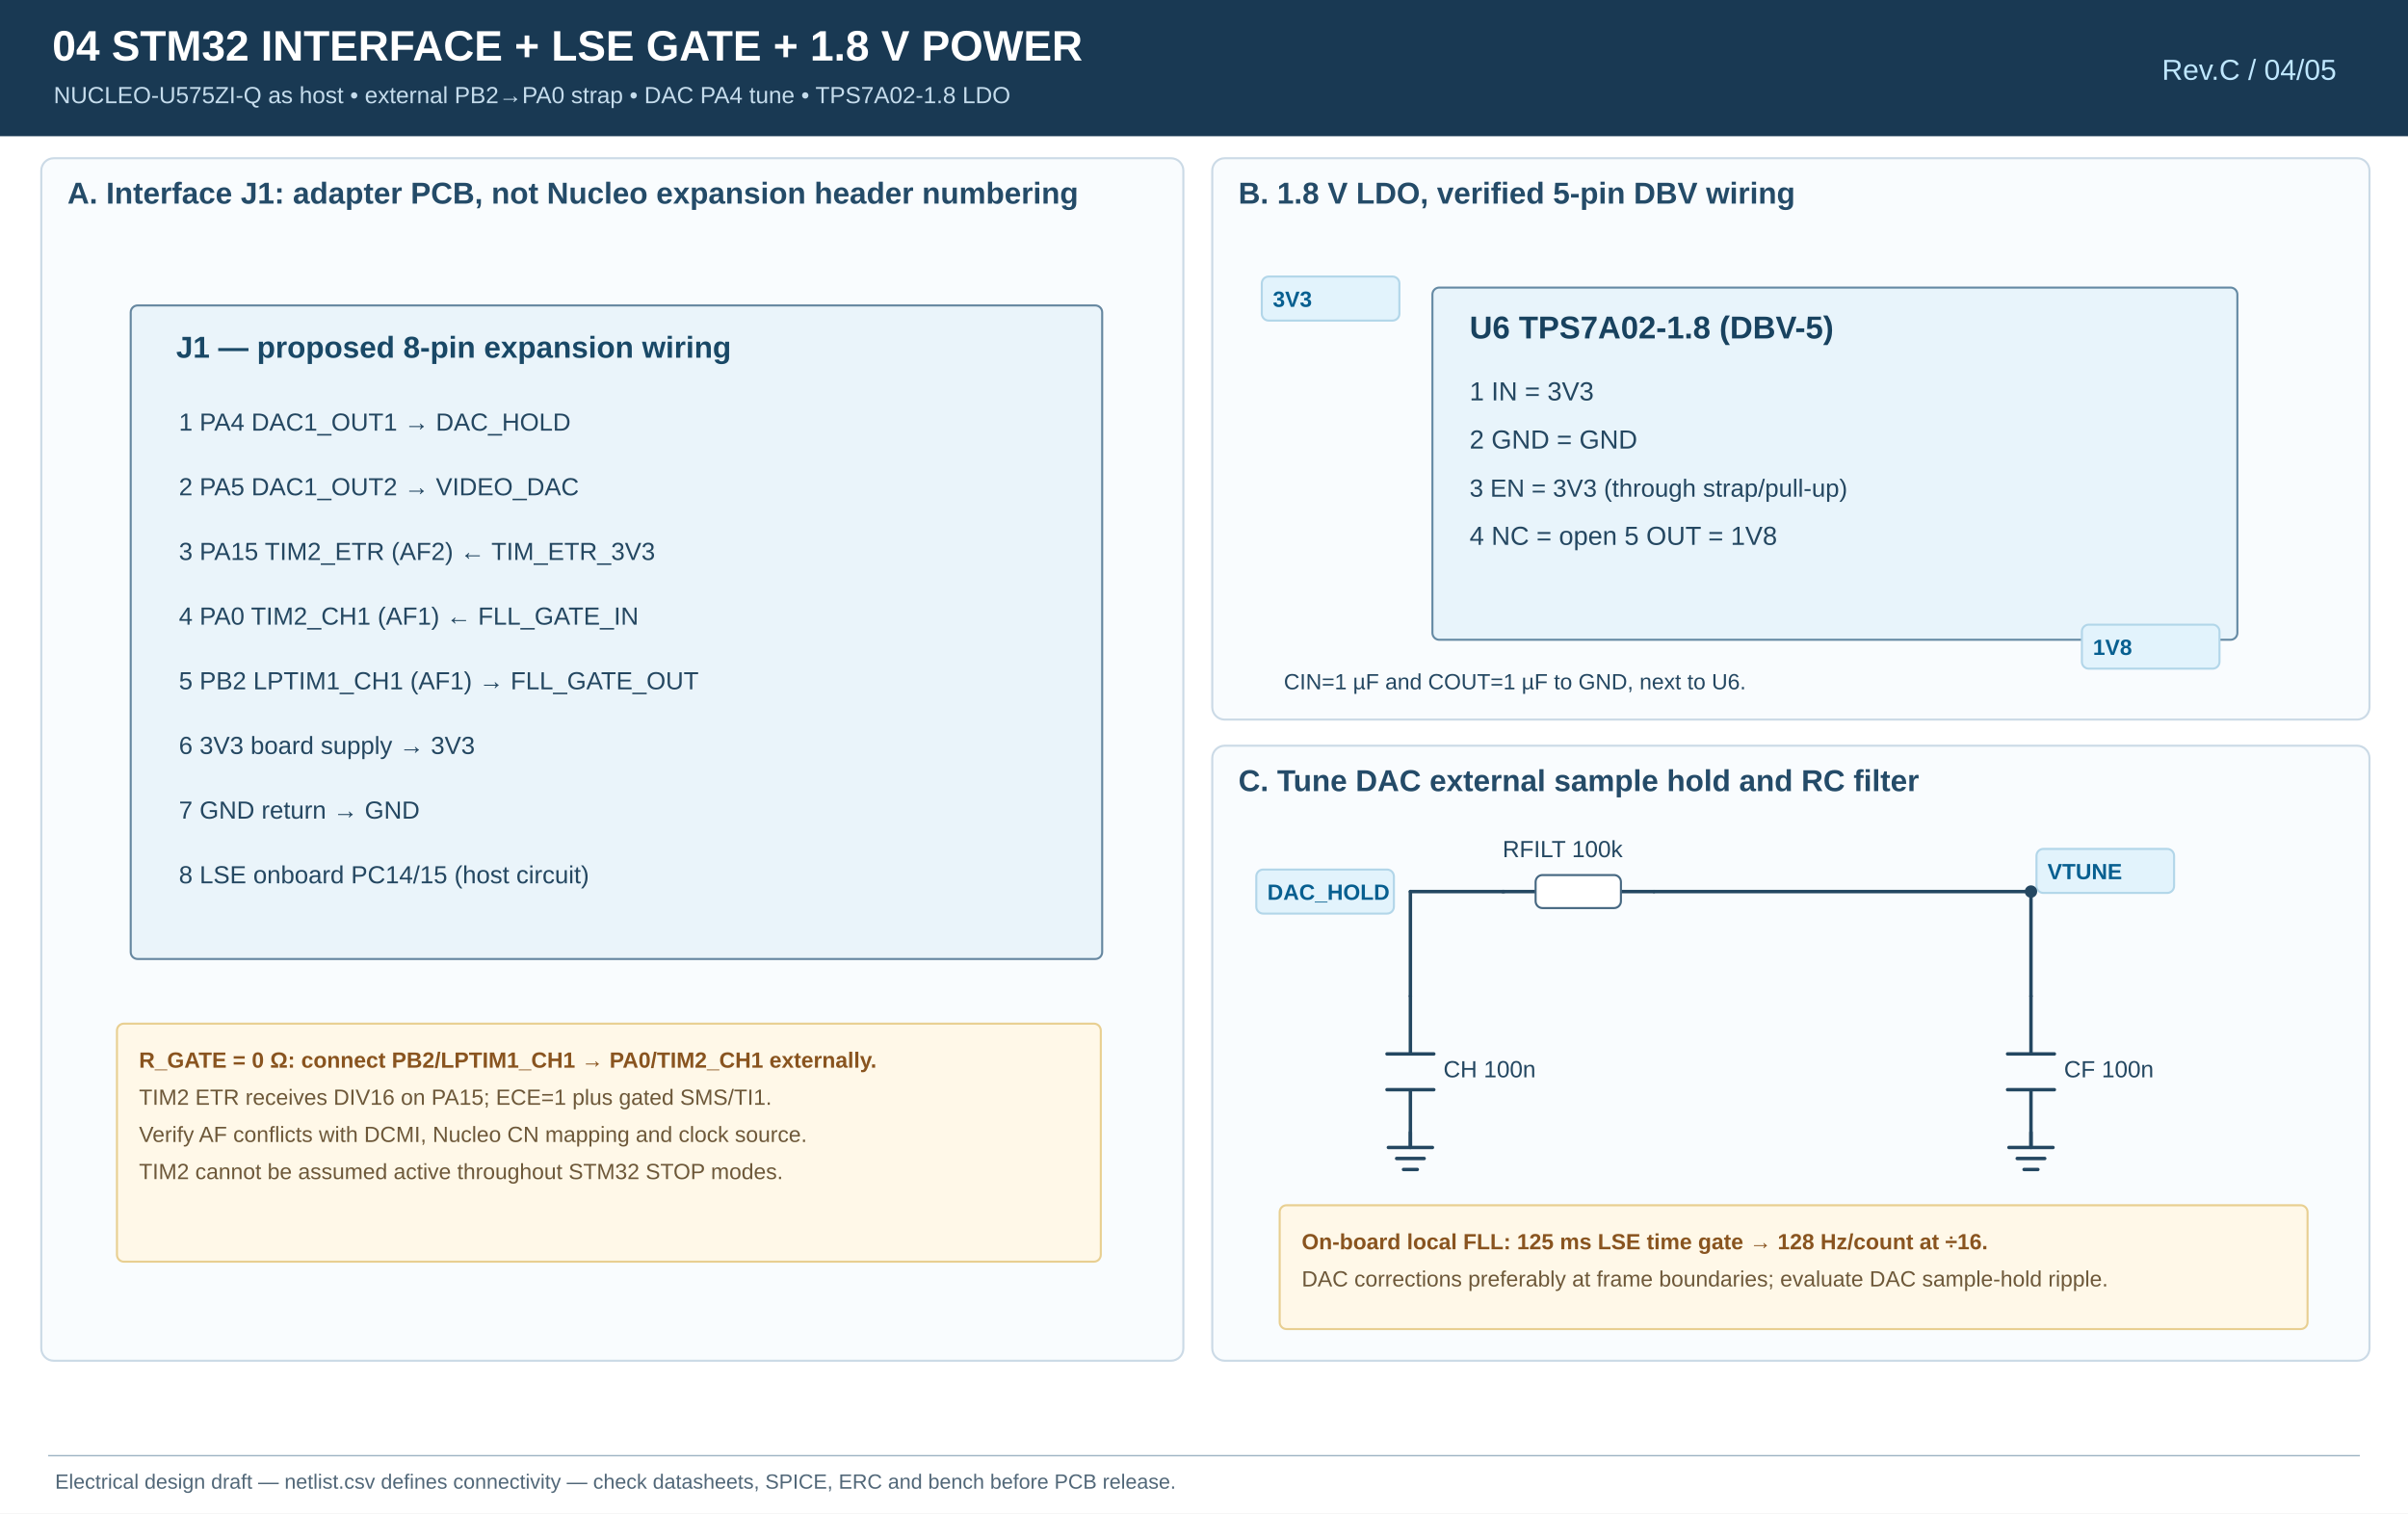
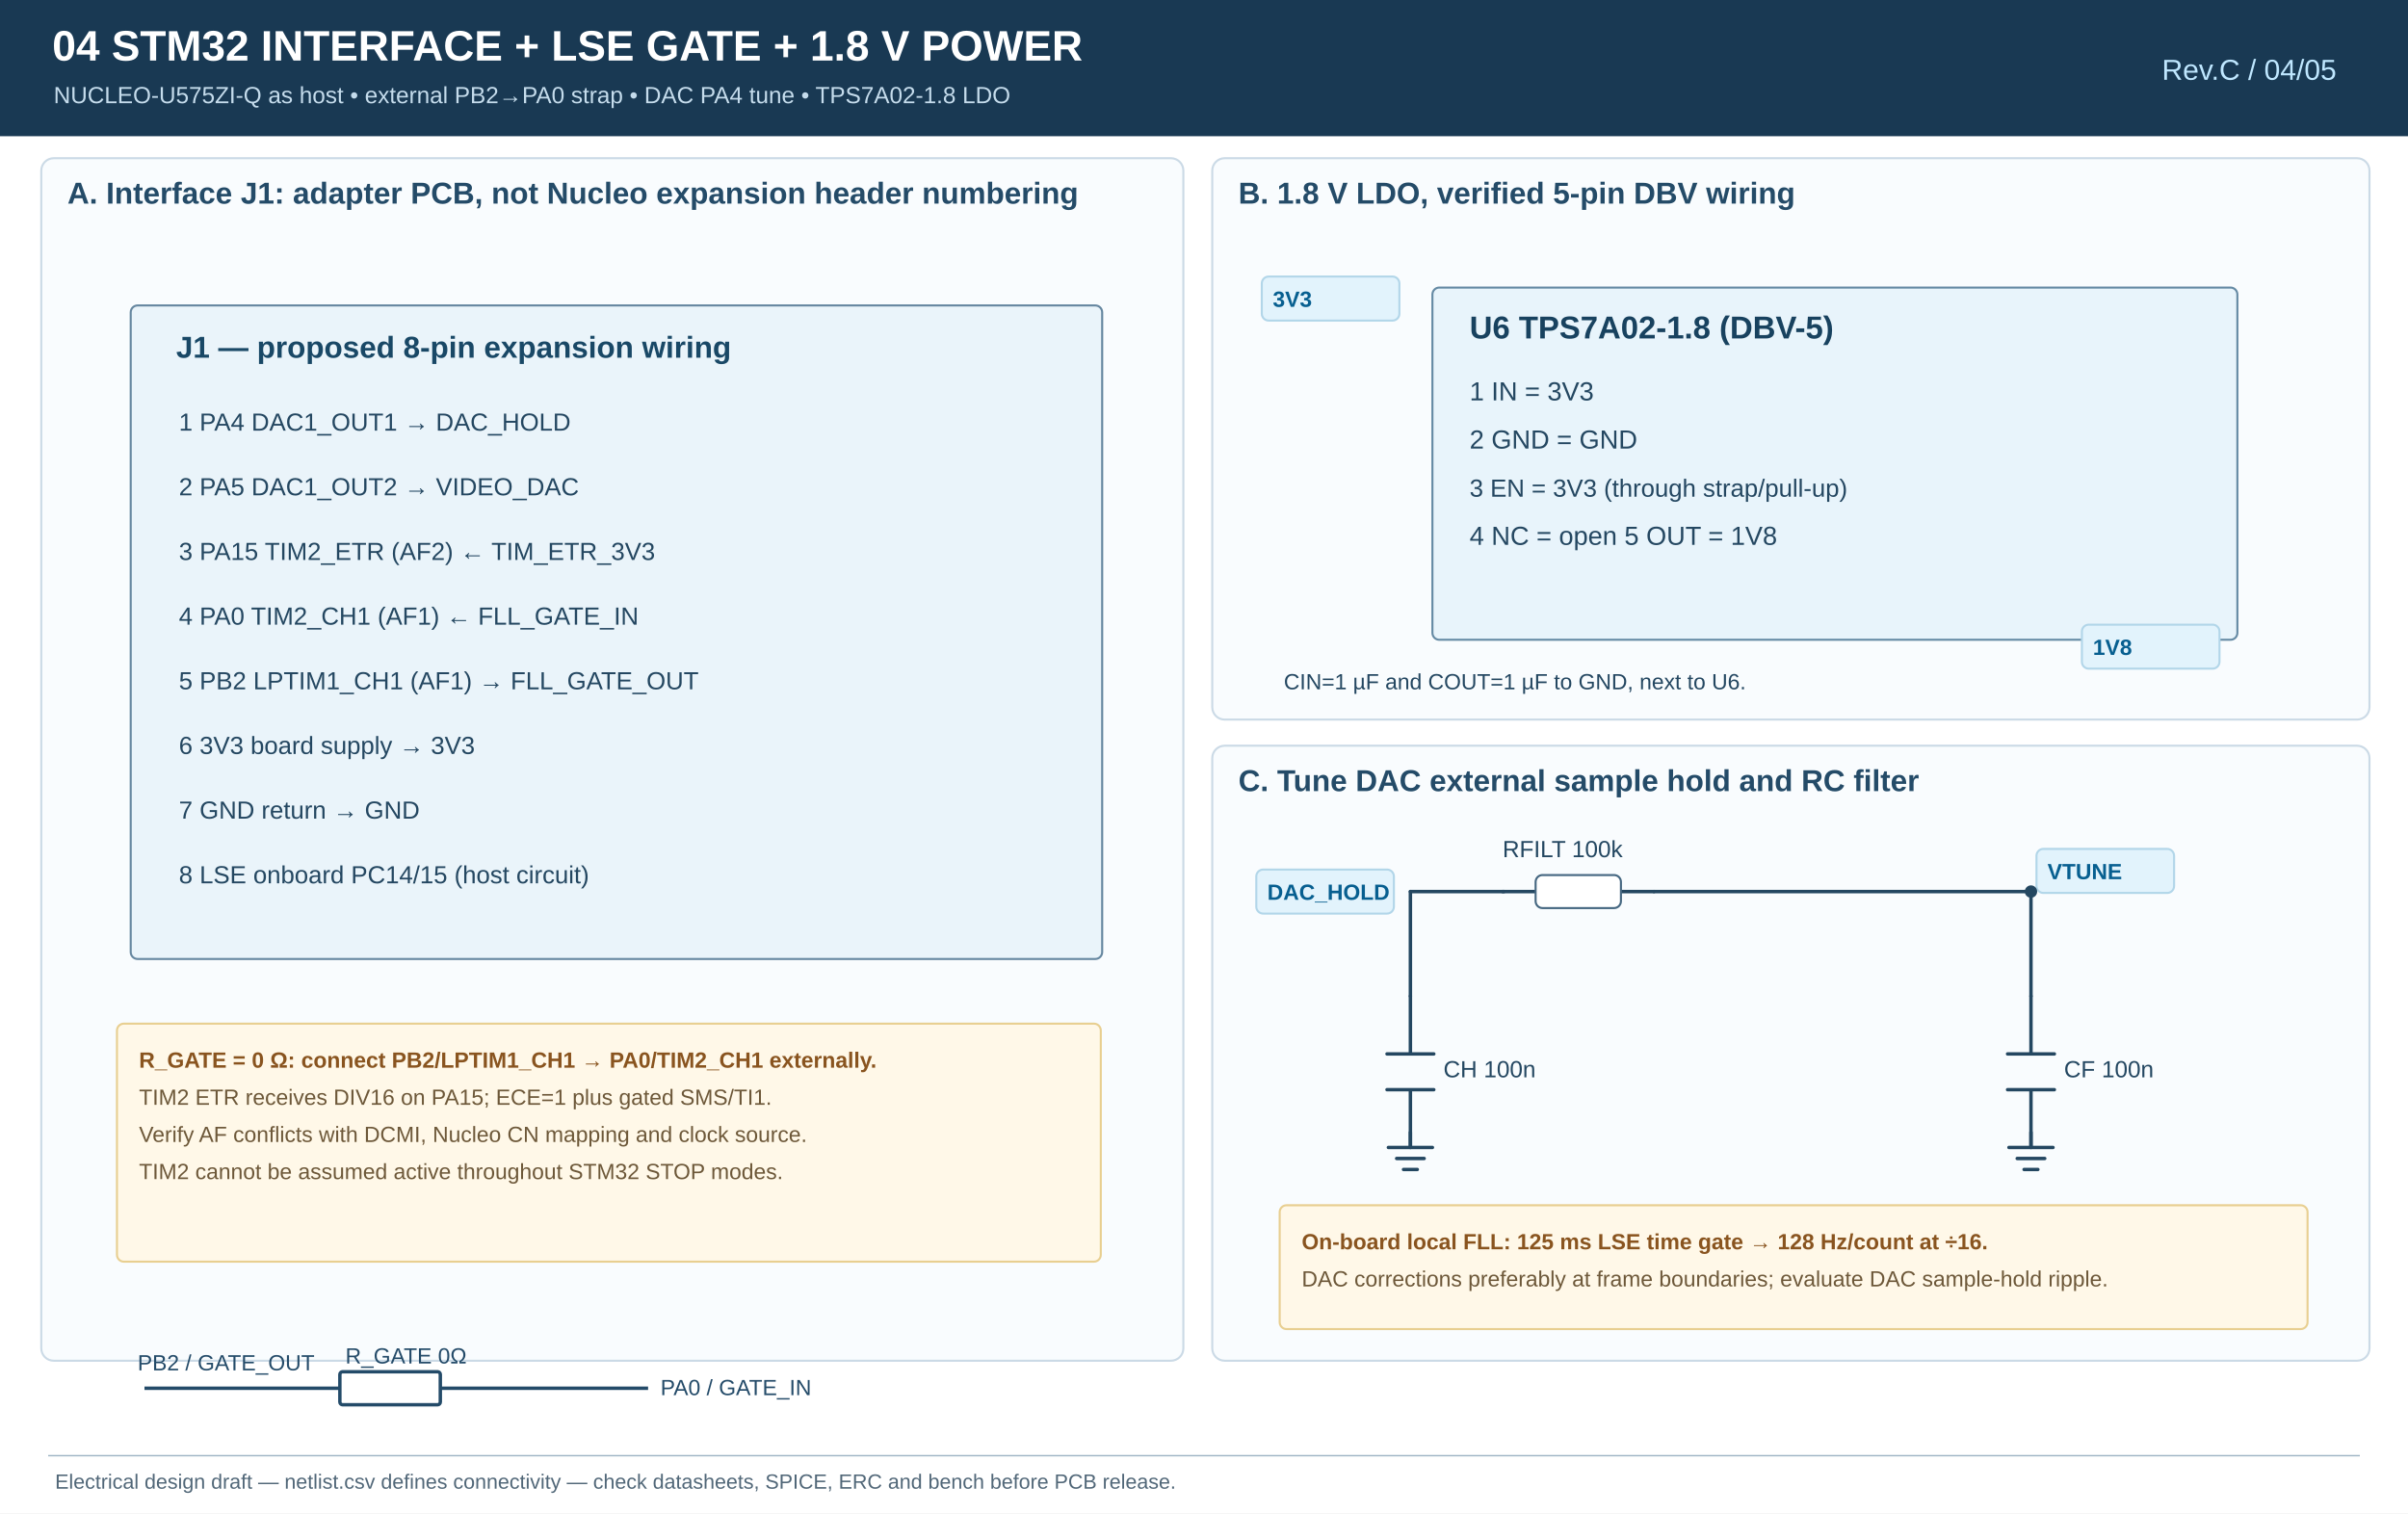
<svg xmlns="http://www.w3.org/2000/svg" width="1750" height="1100" viewBox="0 0 1750 1100">
  <rect width="1750" height="1100" fill="#fff" />
  <rect width="1750" height="99" fill="#193953" />
  <text x="38" y="44" font-size="31" font-weight="700" fill="#fff" font-family="Arial,Noto Sans CJK SC,sans-serif">04   STM32 INTERFACE + LSE GATE + 1.8 V POWER</text>
  <text x="39" y="75" font-size="17" fill="#c5dcec" font-family="Arial,Noto Sans CJK SC,sans-serif">NUCLEO-U575ZI-Q as host • external PB2→PA0 strap • DAC PA4 tune • TPS7A02-1.8 LDO</text>
  <text x="1698" y="58" font-size="21" text-anchor="end" fill="#bfe7ff" font-family="Arial,sans-serif">Rev.C / 04/05</text>
  <rect x="30" y="115" width="830" height="874" rx="9" stroke="#cbdae6" stroke-width="1.5" fill="#f9fcfe" />
  <text x="49" y="148" font-size="22" fill="#244b68" font-family="Arial,Noto Sans CJK SC,sans-serif" font-weight="700">A. Interface J1: adapter PCB, not Nucleo expansion header numbering</text>
  <rect x="881" y="115" width="841" height="408" rx="9" stroke="#cbdae6" stroke-width="1.5" fill="#f9fcfe" />
  <text x="900" y="148" font-size="22" fill="#244b68" font-family="Arial,Noto Sans CJK SC,sans-serif" font-weight="700">B. 1.8 V LDO, verified 5-pin DBV wiring</text>
  <rect x="881" y="542" width="841" height="447" rx="9" stroke="#cbdae6" stroke-width="1.5" fill="#f9fcfe" />
  <text x="900" y="575" font-size="22" fill="#244b68" font-family="Arial,Noto Sans CJK SC,sans-serif" font-weight="700">C. Tune DAC external sample hold and RC filter</text>
  <rect x="95" y="222" width="706" height="475" rx="5" stroke="#6687a0" stroke-width="1.5" fill="#eaf4fa" />
  <text x="128" y="260" font-size="22" fill="#194866" font-family="Arial,Noto Sans CJK SC,sans-serif" font-weight="700">J1 — proposed 8-pin expansion wiring</text>
  <text x="130" y="313" font-size="18" fill="#244761" font-family="Arial,Noto Sans CJK SC,sans-serif">1  PA4  DAC1_OUT1        → DAC_HOLD</text>
  <text x="130" y="360" font-size="18" fill="#244761" font-family="Arial,Noto Sans CJK SC,sans-serif">2  PA5  DAC1_OUT2        → VIDEO_DAC</text>
  <text x="130" y="407" font-size="18" fill="#244761" font-family="Arial,Noto Sans CJK SC,sans-serif">3  PA15 TIM2_ETR (AF2) ← TIM_ETR_3V3</text>
  <text x="130" y="454" font-size="18" fill="#244761" font-family="Arial,Noto Sans CJK SC,sans-serif">4  PA0  TIM2_CH1 (AF1) ← FLL_GATE_IN</text>
  <text x="130" y="501" font-size="18" fill="#244761" font-family="Arial,Noto Sans CJK SC,sans-serif">5  PB2  LPTIM1_CH1 (AF1) → FLL_GATE_OUT</text>
  <text x="130" y="548" font-size="18" fill="#244761" font-family="Arial,Noto Sans CJK SC,sans-serif">6  3V3 board supply      → 3V3</text>
  <text x="130" y="595" font-size="18" fill="#244761" font-family="Arial,Noto Sans CJK SC,sans-serif">7  GND return           → GND</text>
  <text x="130" y="642" font-size="18" fill="#244761" font-family="Arial,Noto Sans CJK SC,sans-serif">8  LSE onboard PC14/15  (host circuit)</text>
  <rect x="85" y="744" width="715" height="173" rx="5" stroke="#e8cf91" stroke-width="1.5" fill="#fff8e8" />
  <text x="101" y="776" font-size="16" fill="#89541f" font-family="Arial,Noto Sans CJK SC,sans-serif" font-weight="700">R_GATE = 0 Ω: connect PB2/LPTIM1_CH1 → PA0/TIM2_CH1 externally.</text>
  <text x="101" y="803" font-size="16" fill="#6d5839" font-family="Arial,Noto Sans CJK SC,sans-serif">TIM2 ETR receives DIV16 on PA15; ECE=1 plus gated SMS/TI1.</text>
  <text x="101" y="830" font-size="16" fill="#6d5839" font-family="Arial,Noto Sans CJK SC,sans-serif">Verify AF conflicts with DCMI, Nucleo CN mapping and clock source.</text>
  <text x="101" y="857" font-size="16" fill="#6d5839" font-family="Arial,Noto Sans CJK SC,sans-serif">TIM2 cannot be assumed active throughout STM32 STOP modes.</text>
  <rect x="917" y="201" width="100" height="32" rx="5" stroke="#b2d6e9" stroke-width="1.5" fill="#e2f3fc" />
  <text x="925" y="223" font-size="16" fill="#075f90" font-family="Arial,Noto Sans CJK SC,sans-serif" font-weight="700">3V3</text>
  <rect x="1041" y="209" width="585" height="256" rx="5" stroke="#658aa4" stroke-width="1.5" fill="#e8f4fb" />
  <text x="1068" y="246" font-size="23" fill="#18425f" font-family="Arial,Noto Sans CJK SC,sans-serif" font-weight="700">U6  TPS7A02-1.8 (DBV-5)</text>
  <text x="1068" y="291" font-size="19" fill="#244761" font-family="Arial,Noto Sans CJK SC,sans-serif">1  IN = 3V3</text>
  <text x="1068" y="326" font-size="19" fill="#244761" font-family="Arial,Noto Sans CJK SC,sans-serif">2  GND = GND</text>
  <text x="1068" y="361" font-size="18" fill="#244761" font-family="Arial,Noto Sans CJK SC,sans-serif">3  EN = 3V3 (through strap/pull-up)</text>
  <text x="1068" y="396" font-size="19" fill="#244761" font-family="Arial,Noto Sans CJK SC,sans-serif">4  NC = open       5  OUT = 1V8</text>
  <rect x="1513" y="454" width="100" height="32" rx="5" stroke="#b2d6e9" stroke-width="1.5" fill="#e2f3fc" />
  <text x="1521" y="476" font-size="16" fill="#075f90" font-family="Arial,Noto Sans CJK SC,sans-serif" font-weight="700">1V8</text>
  <text x="933" y="501" font-size="16" fill="#244761" font-family="Arial,Noto Sans CJK SC,sans-serif">CIN=1 µF and COUT=1 µF to GND, next to U6.</text>
  <rect x="913" y="632" width="100" height="32" rx="5" stroke="#b2d6e9" stroke-width="1.5" fill="#e2f3fc" />
  <text x="921" y="654" font-size="16" fill="#075f90" font-family="Arial,Noto Sans CJK SC,sans-serif" font-weight="700">DAC_HOLD</text>
  <path d="M1025 648 L1093 648" fill="none" stroke="#244761" stroke-width="2.5" stroke-linejoin="round" stroke-linecap="round" />
  <path d="M1092 648h24 M1178 648h24" fill="none" stroke="#244761" stroke-width="2.5" stroke-linejoin="round" stroke-linecap="round" />
  <rect x="1116" y="636" width="62" height="24" rx="5" stroke="#456781" stroke-width="1.5" fill="white" />
  <text x="1092" y="623" font-size="17" fill="#244761" font-family="Arial,Noto Sans CJK SC,sans-serif">RFILT 100k</text>
  <path d="M1202 648 L1476 648" fill="none" stroke="#244761" stroke-width="2.5" stroke-linejoin="round" stroke-linecap="round" />
  <rect x="1480" y="617" width="100" height="32" rx="5" stroke="#b2d6e9" stroke-width="1.5" fill="#e2f3fc" />
  <text x="1488" y="639" font-size="16" fill="#075f90" font-family="Arial,Noto Sans CJK SC,sans-serif" font-weight="700">VTUNE</text>
  <circle cx="1476" cy="648" r="4.5" fill="#244761" />
  <path d="M1025 724v42 M1008 766h34 M1008 792h34 M1025 792v42" fill="none" stroke="#244761" stroke-width="2.5" stroke-linejoin="round" stroke-linecap="round" />
  <text x="1049" y="783" font-size="17" fill="#244761" font-family="Arial,Noto Sans CJK SC,sans-serif">CH 100n</text>
  <path d="M1025 648 L1025 724" fill="none" stroke="#244761" stroke-width="2.5" stroke-linejoin="round" stroke-linecap="round" />
  <path d="M1025 823v11 M1009 834h32 M1015 842h20 M1020 850h10" fill="none" stroke="#244761" stroke-width="2.5" stroke-linejoin="round" stroke-linecap="round" />
  <path d="M1476 724v42 M1459 766h34 M1459 792h34 M1476 792v42" fill="none" stroke="#244761" stroke-width="2.5" stroke-linejoin="round" stroke-linecap="round" />
  <text x="1500" y="783" font-size="17" fill="#244761" font-family="Arial,Noto Sans CJK SC,sans-serif">CF 100n</text>
  <path d="M1476 648 L1476 724" fill="none" stroke="#244761" stroke-width="2.5" stroke-linejoin="round" stroke-linecap="round" />
  <path d="M1476 823v11 M1460 834h32 M1466 842h20 M1471 850h10" fill="none" stroke="#244761" stroke-width="2.5" stroke-linejoin="round" stroke-linecap="round" />
  <rect x="930" y="876" width="747" height="90" rx="5" stroke="#e8cf91" stroke-width="1.5" fill="#fff8e8" />
  <text x="946" y="908" font-size="16" fill="#89541f" font-family="Arial,Noto Sans CJK SC,sans-serif" font-weight="700">On-board local FLL: 125 ms LSE time gate → 128 Hz/count at ÷16.</text>
  <text x="946" y="935" font-size="16" fill="#6d5839" font-family="Arial,Noto Sans CJK SC,sans-serif">DAC corrections preferably at frame boundaries; evaluate DAC sample-hold ripple.</text>
  <path d="M35 1058h1680" stroke="#9eb4c4" />
  <text x="40" y="1082" font-size="15" fill="#516778" font-family="Arial,sans-serif">Electrical design draft — netlist.csv defines connectivity — check datasheets, SPICE, ERC and bench before PCB release.</text>
+   <g fill="none" stroke="#244b69" stroke-width="2.5">
+     <path d="M105 1009H247 M320 1009H471" />
+     <rect x="247" y="997" width="73" height="24" fill="#fff" stroke="#244b69" rx="2" />
+   </g>
+   <g font-family="Arial,Noto Sans CJK SC,sans-serif" font-size="16" fill="#244b69">
+     <text x="100" y="996">PB2 / GATE_OUT</text>
+     <text x="251" y="991">R_GATE 0Ω</text>
+     <text x="480" y="1014">PA0 / GATE_IN</text>
+   </g>
</svg>
